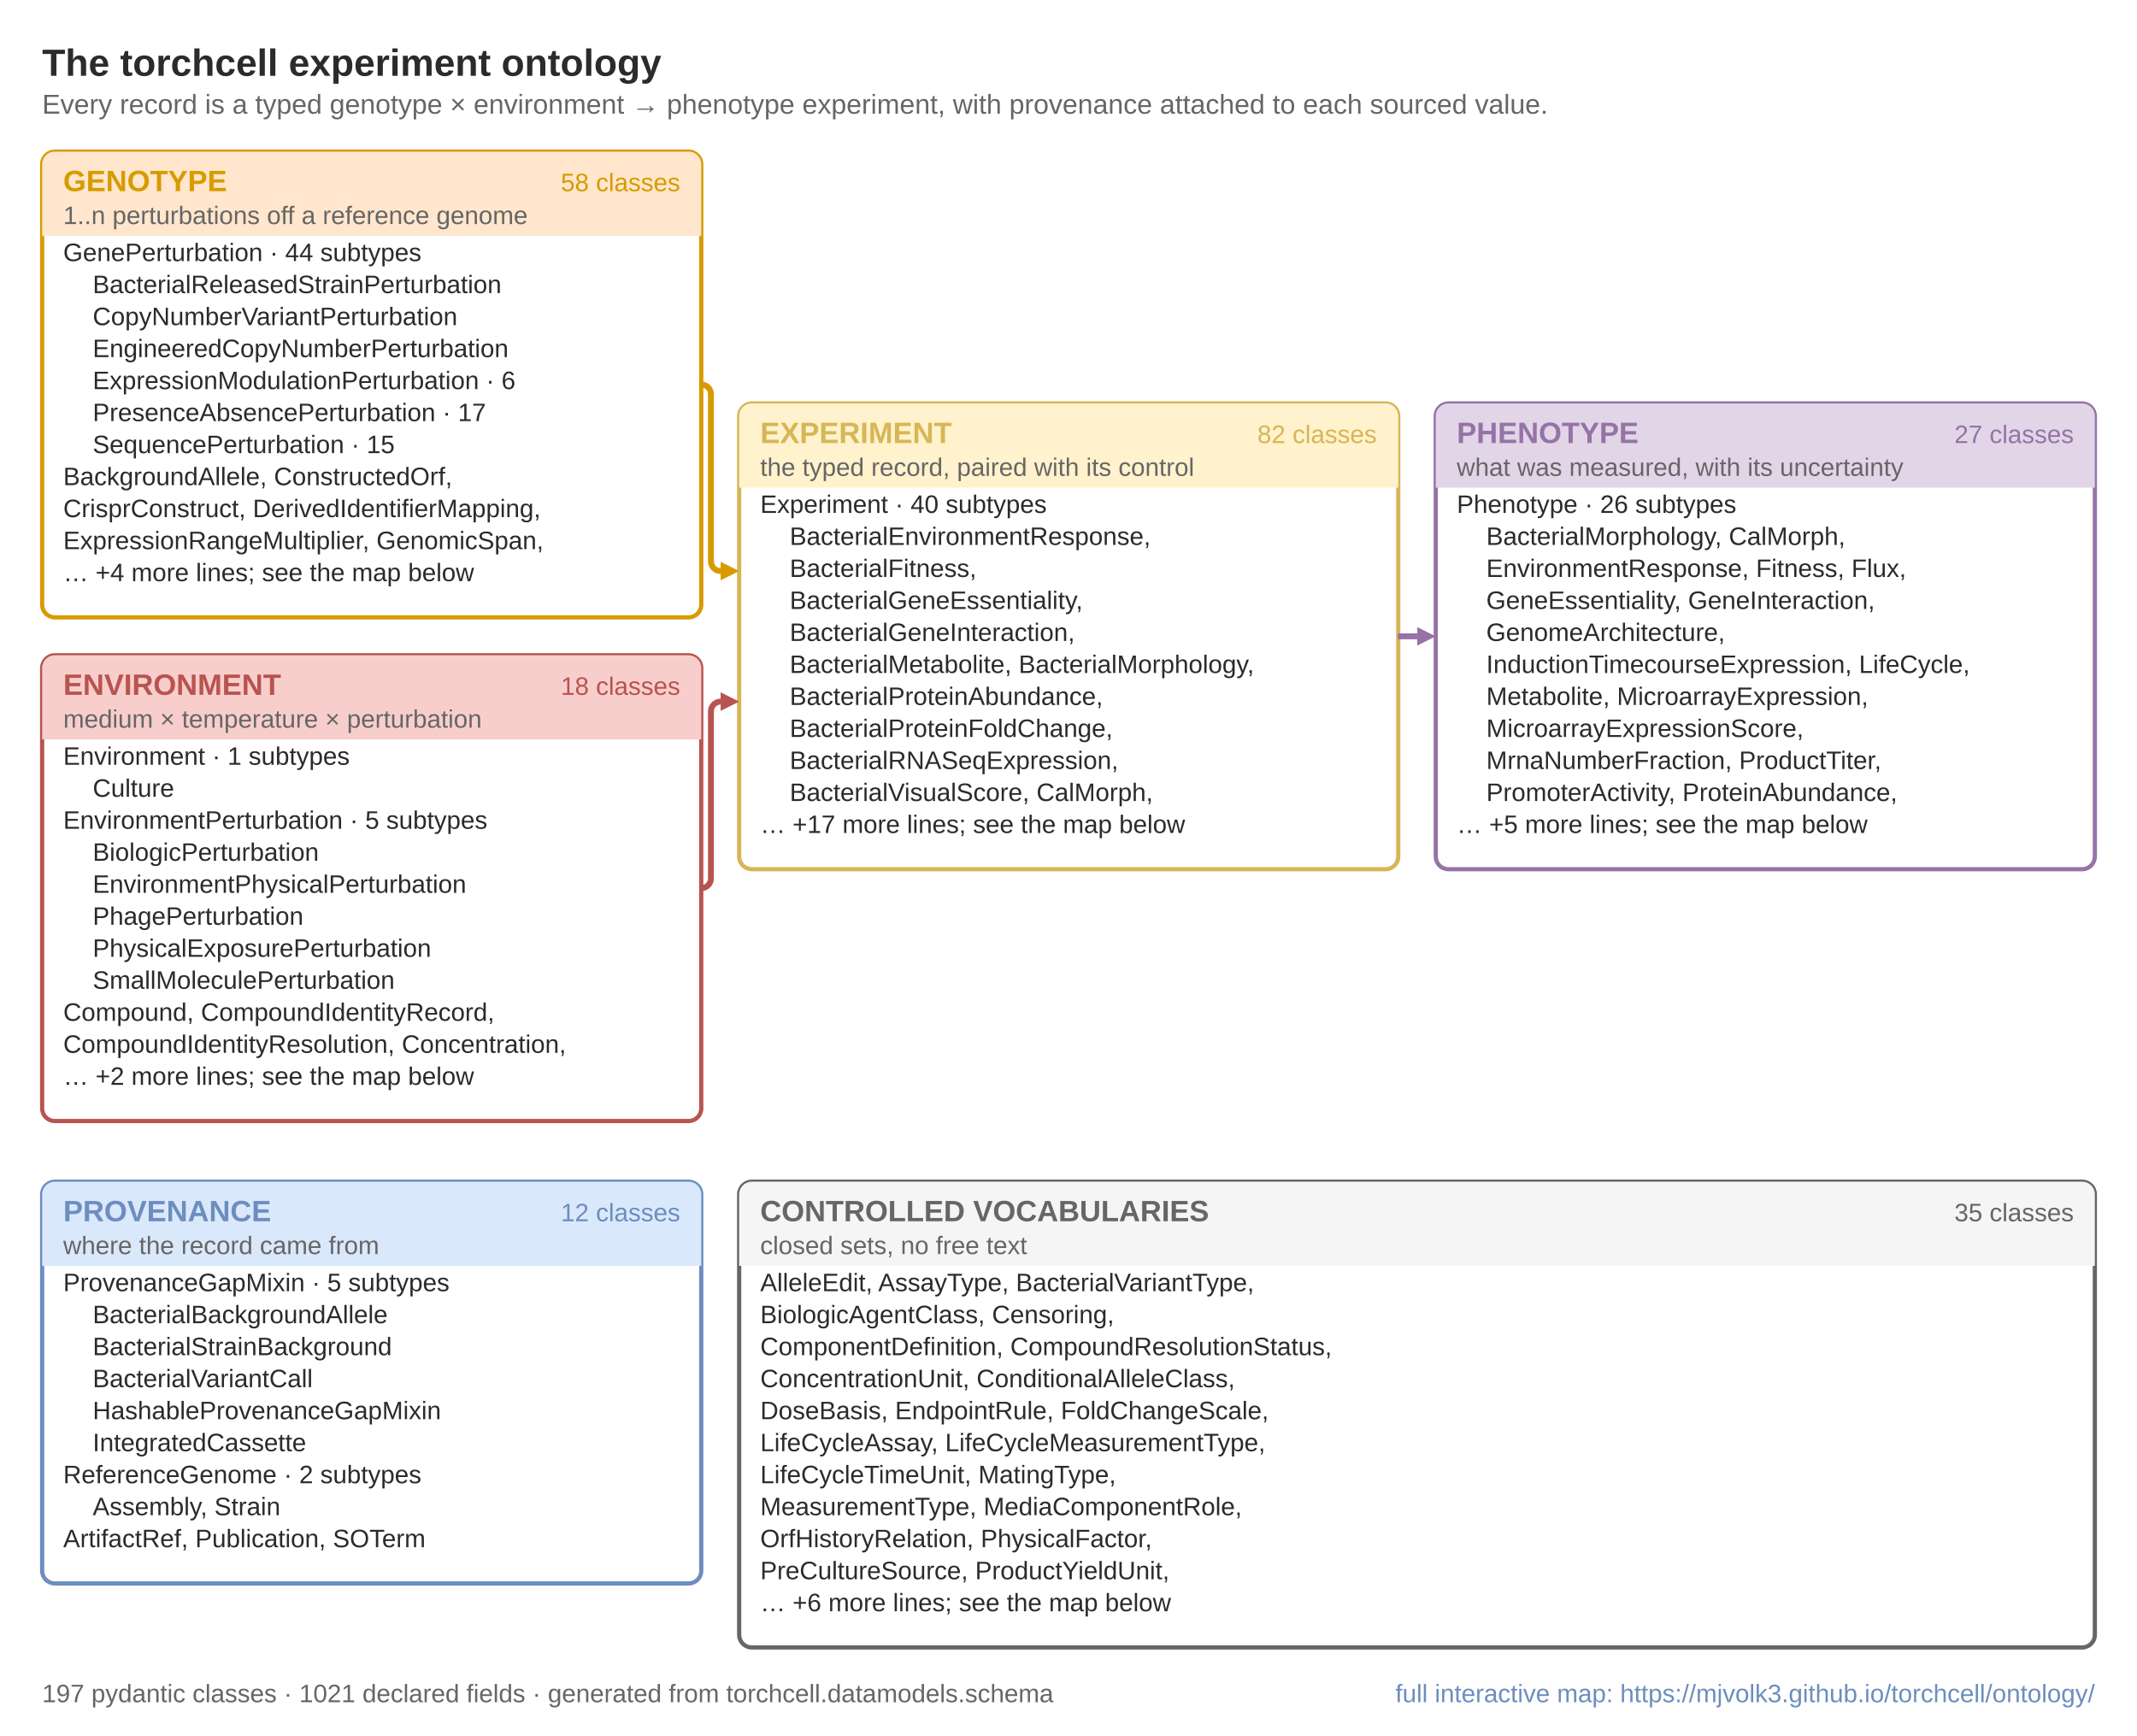
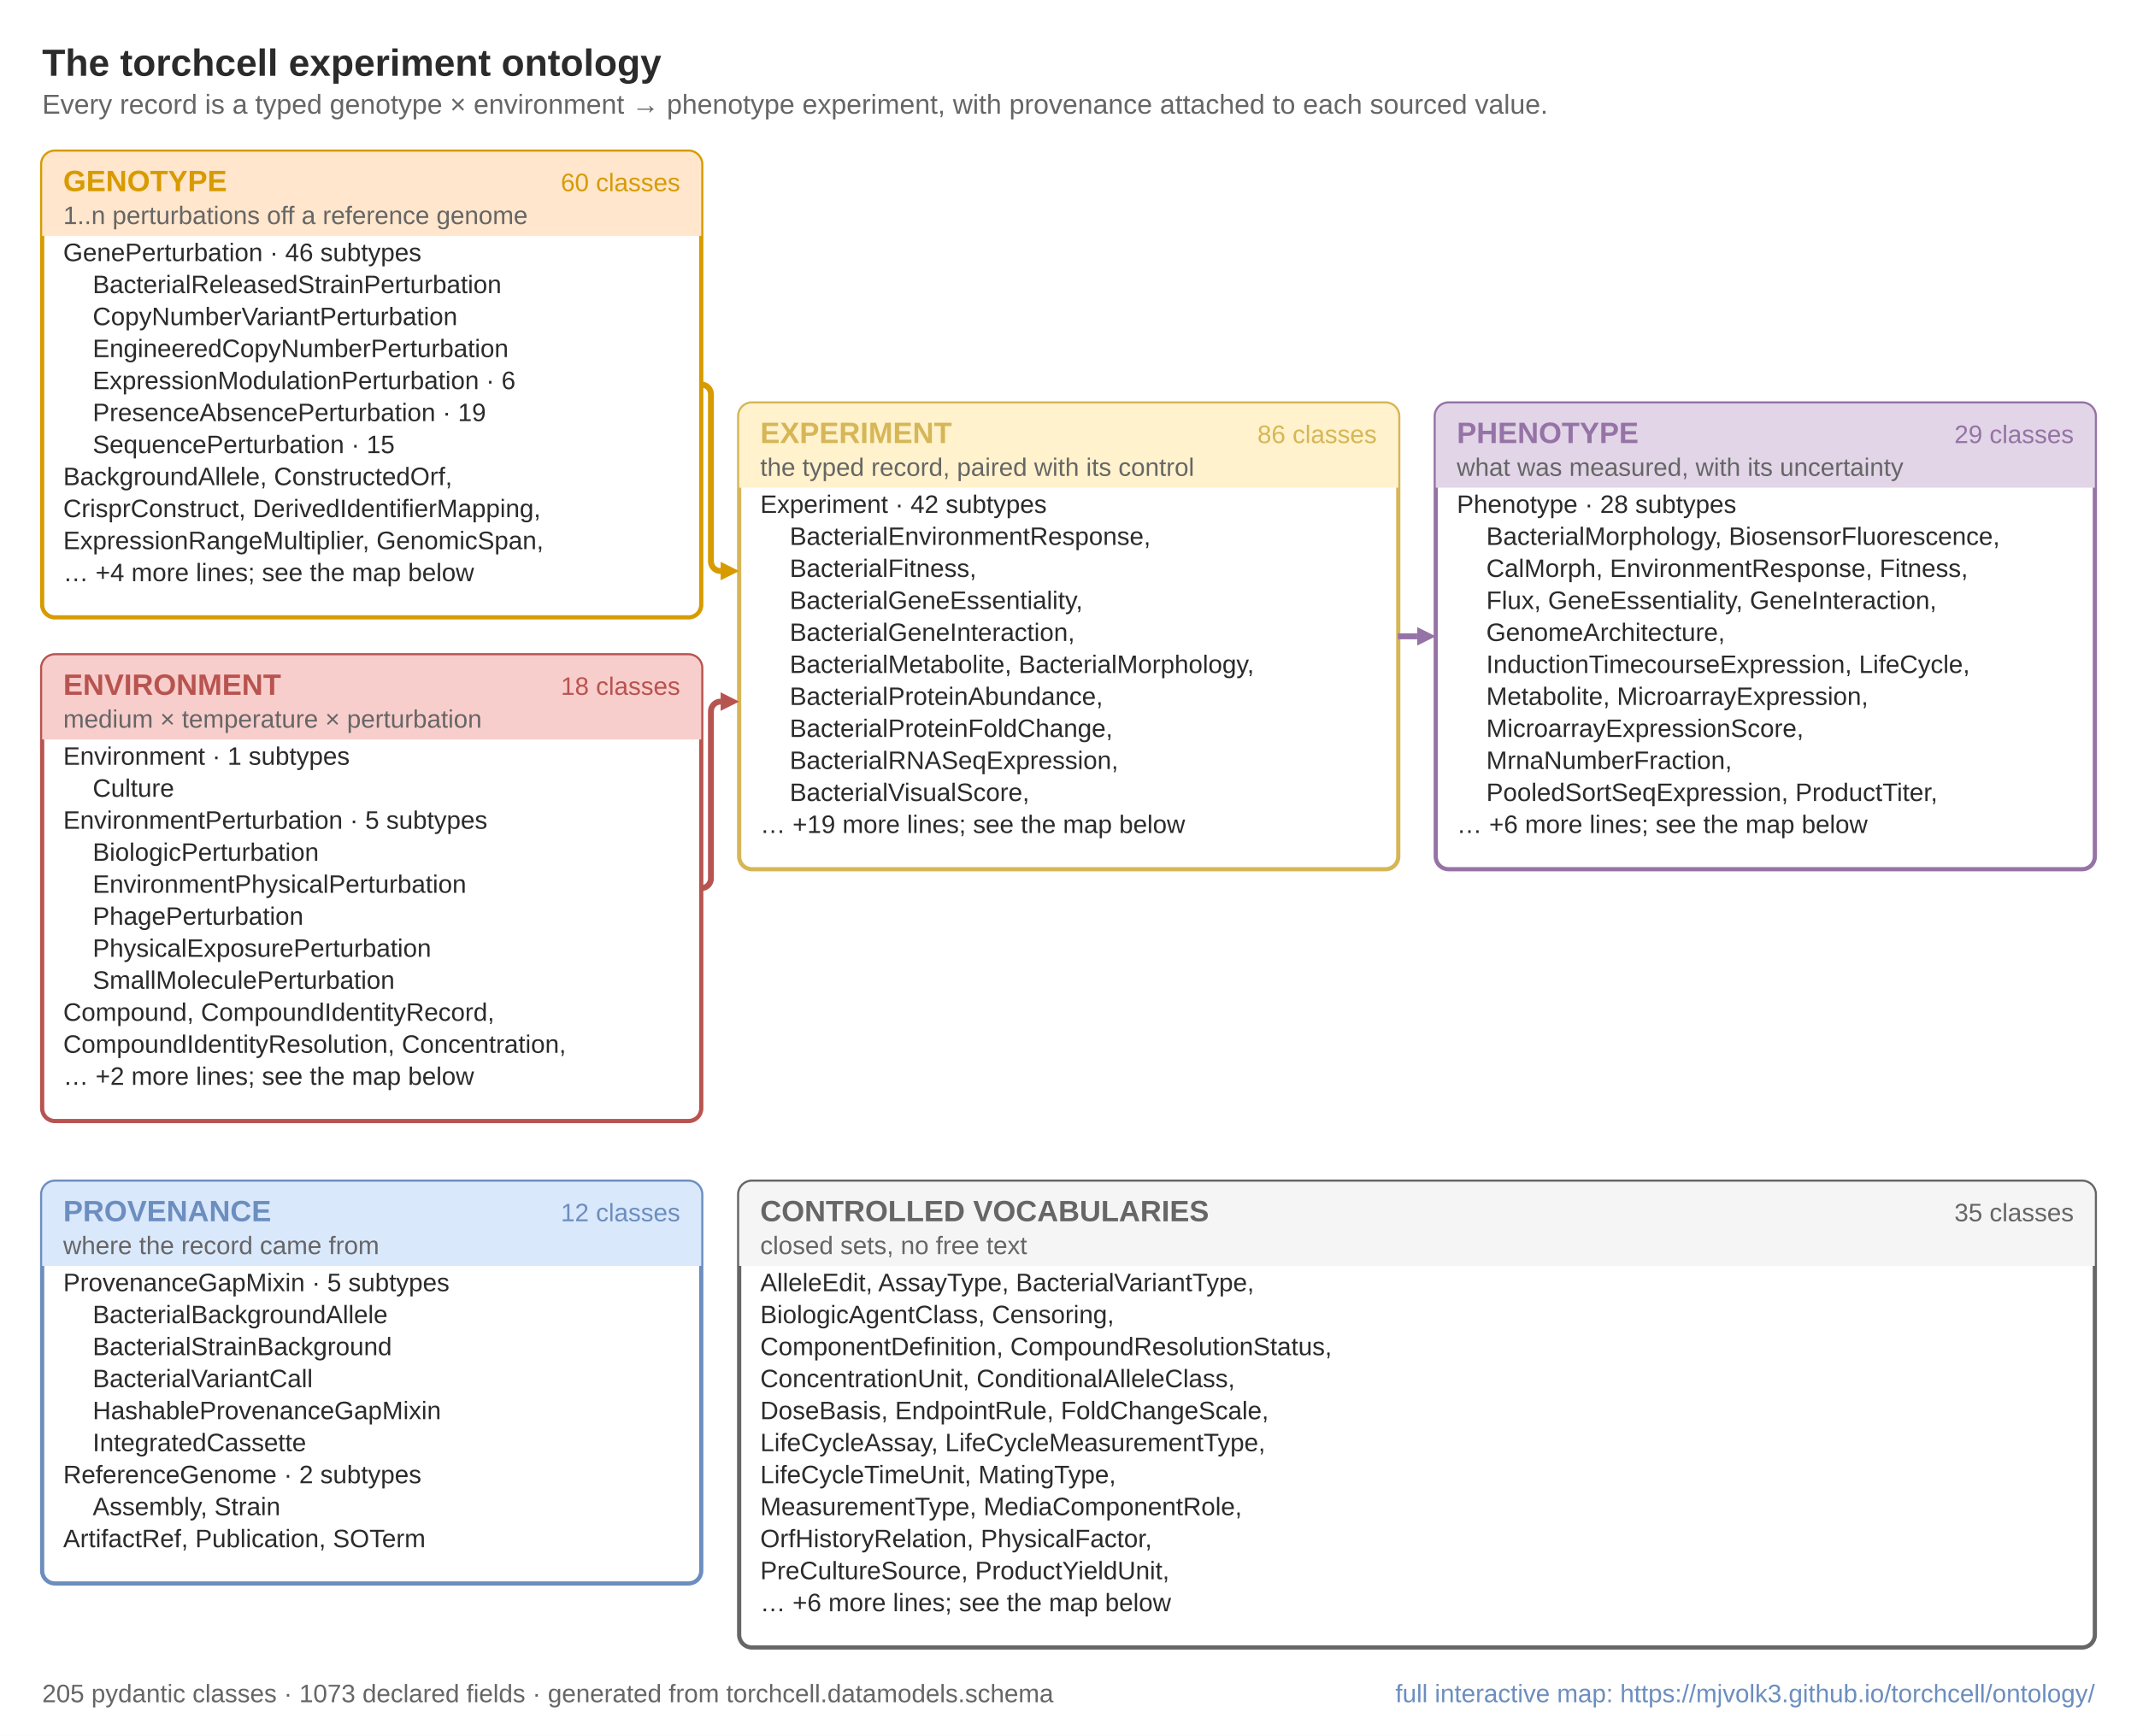
<svg xmlns="http://www.w3.org/2000/svg" width="179.00mm" height="145.41mm" viewBox="0 0 507.4 412.2" font-family="Arial, Helvetica, sans-serif">
  <style>text{font-family:Arial,Helvetica,sans-serif}</style>
  <rect width="100%" height="100%" fill="#FFFFFF" />
  <text x="10.0" y="18.0" font-size="9" font-weight="700" fill="#2B2B2B">The torchcell experiment ontology</text>
  <text x="10.0" y="27.0" font-size="6.5" fill="#666666">Every record is a typed genotype × environment → phenotype experiment, with provenance attached to each sourced value.</text>
  <rect x="10.0" y="36.0" width="156.5" height="110.6" rx="3" fill="#FFFFFF" stroke="#D79B00" stroke-width="1" />
  <path d="M10.0 39.0 a3 3 0 0 1 3 -3 h150.5 a3 3 0 0 1 3 3 v17.0 h-156.5 Z" fill="#FFE6CC" />
  <text x="15.0" y="45.4" font-size="7" font-weight="700" fill="#D79B00">GENOTYPE</text>
-   <text x="161.5" y="45.4" font-size="6" text-anchor="end" fill="#D79B00">58 classes</text>
+   <text x="161.5" y="45.4" font-size="6" text-anchor="end" fill="#D79B00">60 classes</text>
  <text x="15.0" y="53.2" font-size="6" fill="#666666">1..n perturbations off a reference genome</text>
-   <text x="15.0" y="62.0" font-size="6" fill="#2B2B2B">GenePerturbation  ·  44 subtypes</text>
+   <text x="15.0" y="62.0" font-size="6" fill="#2B2B2B">GenePerturbation  ·  46 subtypes</text>
  <text x="22.0" y="69.6" font-size="6" fill="#2B2B2B">BacterialReleasedStrainPerturbation</text>
  <text x="22.0" y="77.2" font-size="6" fill="#2B2B2B">CopyNumberVariantPerturbation</text>
  <text x="22.0" y="84.8" font-size="6" fill="#2B2B2B">EngineeredCopyNumberPerturbation</text>
  <text x="22.0" y="92.4" font-size="6" fill="#2B2B2B">ExpressionModulationPerturbation  ·  6</text>
-   <text x="22.0" y="100.0" font-size="6" fill="#2B2B2B">PresenceAbsencePerturbation  ·  17</text>
+   <text x="22.0" y="100.0" font-size="6" fill="#2B2B2B">PresenceAbsencePerturbation  ·  19</text>
  <text x="22.0" y="107.6" font-size="6" fill="#2B2B2B">SequencePerturbation  ·  15</text>
  <text x="15.0" y="115.2" font-size="6" fill="#2B2B2B">BackgroundAllele, ConstructedOrf,</text>
  <text x="15.0" y="122.8" font-size="6" fill="#2B2B2B">CrisprConstruct, DerivedIdentifierMapping,</text>
  <text x="15.0" y="130.4" font-size="6" fill="#2B2B2B">ExpressionRangeMultiplier, GenomicSpan,</text>
  <text x="15.0" y="138.0" font-size="6" fill="#2B2B2B">…  +4 more lines; see the map below</text>
  <rect x="10.0" y="155.6" width="156.5" height="110.6" rx="3" fill="#FFFFFF" stroke="#B85450" stroke-width="1" />
  <path d="M10.0 158.6 a3 3 0 0 1 3 -3 h150.5 a3 3 0 0 1 3 3 v17.0 h-156.5 Z" fill="#F8CECC" />
  <text x="15.0" y="165.0" font-size="7" font-weight="700" fill="#B85450">ENVIRONMENT</text>
  <text x="161.5" y="165.0" font-size="6" text-anchor="end" fill="#B85450">18 classes</text>
  <text x="15.0" y="172.8" font-size="6" fill="#666666">medium × temperature × perturbation</text>
  <text x="15.0" y="181.6" font-size="6" fill="#2B2B2B">Environment  ·  1 subtypes</text>
  <text x="22.0" y="189.2" font-size="6" fill="#2B2B2B">Culture</text>
  <text x="15.0" y="196.8" font-size="6" fill="#2B2B2B">EnvironmentPerturbation  ·  5 subtypes</text>
  <text x="22.0" y="204.4" font-size="6" fill="#2B2B2B">BiologicPerturbation</text>
  <text x="22.0" y="212.0" font-size="6" fill="#2B2B2B">EnvironmentPhysicalPerturbation</text>
  <text x="22.0" y="219.6" font-size="6" fill="#2B2B2B">PhagePerturbation</text>
  <text x="22.0" y="227.2" font-size="6" fill="#2B2B2B">PhysicalExposurePerturbation</text>
  <text x="22.0" y="234.8" font-size="6" fill="#2B2B2B">SmallMoleculePerturbation</text>
  <text x="15.0" y="242.4" font-size="6" fill="#2B2B2B">Compound, CompoundIdentityRecord,</text>
  <text x="15.0" y="250.0" font-size="6" fill="#2B2B2B">CompoundIdentityResolution, Concentration,</text>
  <text x="15.0" y="257.6" font-size="6" fill="#2B2B2B">…  +2 more lines; see the map below</text>
  <rect x="175.5" y="95.8" width="156.5" height="110.6" rx="3" fill="#FFFFFF" stroke="#D6B656" stroke-width="1" />
  <path d="M175.5 98.8 a3 3 0 0 1 3 -3 h150.5 a3 3 0 0 1 3 3 v17.0 h-156.5 Z" fill="#FFF2CC" />
  <text x="180.5" y="105.2" font-size="7" font-weight="700" fill="#D6B656">EXPERIMENT</text>
-   <text x="326.9" y="105.2" font-size="6" text-anchor="end" fill="#D6B656">82 classes</text>
+   <text x="326.9" y="105.2" font-size="6" text-anchor="end" fill="#D6B656">86 classes</text>
  <text x="180.5" y="113.0" font-size="6" fill="#666666">the typed record, paired with its control</text>
-   <text x="180.5" y="121.8" font-size="6" fill="#2B2B2B">Experiment  ·  40 subtypes</text>
+   <text x="180.5" y="121.8" font-size="6" fill="#2B2B2B">Experiment  ·  42 subtypes</text>
  <text x="187.5" y="129.4" font-size="6" fill="#2B2B2B">BacterialEnvironmentResponse,</text>
  <text x="187.5" y="137.0" font-size="6" fill="#2B2B2B">BacterialFitness,</text>
  <text x="187.5" y="144.6" font-size="6" fill="#2B2B2B">BacterialGeneEssentiality,</text>
  <text x="187.5" y="152.2" font-size="6" fill="#2B2B2B">BacterialGeneInteraction,</text>
  <text x="187.5" y="159.8" font-size="6" fill="#2B2B2B">BacterialMetabolite, BacterialMorphology,</text>
  <text x="187.5" y="167.4" font-size="6" fill="#2B2B2B">BacterialProteinAbundance,</text>
  <text x="187.5" y="175.0" font-size="6" fill="#2B2B2B">BacterialProteinFoldChange,</text>
  <text x="187.5" y="182.6" font-size="6" fill="#2B2B2B">BacterialRNASeqExpression,</text>
-   <text x="187.5" y="190.2" font-size="6" fill="#2B2B2B">BacterialVisualScore, CalMorph,</text>
-   <text x="180.5" y="197.8" font-size="6" fill="#2B2B2B">…  +17 more lines; see the map below</text>
+   <text x="187.5" y="190.2" font-size="6" fill="#2B2B2B">BacterialVisualScore,</text>
+   <text x="180.5" y="197.8" font-size="6" fill="#2B2B2B">…  +19 more lines; see the map below</text>
  <rect x="340.9" y="95.8" width="156.5" height="110.6" rx="3" fill="#FFFFFF" stroke="#9673A6" stroke-width="1" />
  <path d="M340.9 98.8 a3 3 0 0 1 3 -3 h150.5 a3 3 0 0 1 3 3 v17.0 h-156.5 Z" fill="#E1D5E7" />
  <text x="345.9" y="105.2" font-size="7" font-weight="700" fill="#9673A6">PHENOTYPE</text>
-   <text x="492.4" y="105.2" font-size="6" text-anchor="end" fill="#9673A6">27 classes</text>
+   <text x="492.4" y="105.2" font-size="6" text-anchor="end" fill="#9673A6">29 classes</text>
  <text x="345.9" y="113.0" font-size="6" fill="#666666">what was measured, with its uncertainty</text>
-   <text x="345.9" y="121.8" font-size="6" fill="#2B2B2B">Phenotype  ·  26 subtypes</text>
-   <text x="352.9" y="129.4" font-size="6" fill="#2B2B2B">BacterialMorphology, CalMorph,</text>
-   <text x="352.9" y="137.0" font-size="6" fill="#2B2B2B">EnvironmentResponse, Fitness, Flux,</text>
-   <text x="352.9" y="144.6" font-size="6" fill="#2B2B2B">GeneEssentiality, GeneInteraction,</text>
+   <text x="345.9" y="121.8" font-size="6" fill="#2B2B2B">Phenotype  ·  28 subtypes</text>
+   <text x="352.9" y="129.4" font-size="6" fill="#2B2B2B">BacterialMorphology, BiosensorFluorescence,</text>
+   <text x="352.9" y="137.0" font-size="6" fill="#2B2B2B">CalMorph, EnvironmentResponse, Fitness,</text>
+   <text x="352.9" y="144.6" font-size="6" fill="#2B2B2B">Flux, GeneEssentiality, GeneInteraction,</text>
  <text x="352.9" y="152.2" font-size="6" fill="#2B2B2B">GenomeArchitecture,</text>
  <text x="352.9" y="159.8" font-size="6" fill="#2B2B2B">InductionTimecourseExpression, LifeCycle,</text>
  <text x="352.9" y="167.4" font-size="6" fill="#2B2B2B">Metabolite, MicroarrayExpression,</text>
  <text x="352.9" y="175.0" font-size="6" fill="#2B2B2B">MicroarrayExpressionScore,</text>
-   <text x="352.9" y="182.6" font-size="6" fill="#2B2B2B">MrnaNumberFraction, ProductTiter,</text>
-   <text x="352.9" y="190.2" font-size="6" fill="#2B2B2B">PromoterActivity, ProteinAbundance,</text>
-   <text x="345.9" y="197.8" font-size="6" fill="#2B2B2B">…  +5 more lines; see the map below</text>
+   <text x="352.9" y="182.6" font-size="6" fill="#2B2B2B">MrnaNumberFraction,</text>
+   <text x="352.9" y="190.2" font-size="6" fill="#2B2B2B">PooledSortSeqExpression, ProductTiter,</text>
+   <text x="345.9" y="197.8" font-size="6" fill="#2B2B2B">…  +6 more lines; see the map below</text>
  <rect x="10.0" y="280.6" width="156.5" height="95.4" rx="3" fill="#FFFFFF" stroke="#6C8EBF" stroke-width="1" />
  <path d="M10.0 283.6 a3 3 0 0 1 3 -3 h150.5 a3 3 0 0 1 3 3 v17.0 h-156.5 Z" fill="#DAE8FC" />
  <text x="15.0" y="290.0" font-size="7" font-weight="700" fill="#6C8EBF">PROVENANCE</text>
  <text x="161.5" y="290.0" font-size="6" text-anchor="end" fill="#6C8EBF">12 classes</text>
  <text x="15.0" y="297.8" font-size="6" fill="#666666">where the record came from</text>
  <text x="15.0" y="306.6" font-size="6" fill="#2B2B2B">ProvenanceGapMixin  ·  5 subtypes</text>
  <text x="22.0" y="314.2" font-size="6" fill="#2B2B2B">BacterialBackgroundAllele</text>
  <text x="22.0" y="321.8" font-size="6" fill="#2B2B2B">BacterialStrainBackground</text>
  <text x="22.0" y="329.4" font-size="6" fill="#2B2B2B">BacterialVariantCall</text>
  <text x="22.0" y="337.0" font-size="6" fill="#2B2B2B">HashableProvenanceGapMixin</text>
  <text x="22.0" y="344.6" font-size="6" fill="#2B2B2B">IntegratedCassette</text>
  <text x="15.0" y="352.2" font-size="6" fill="#2B2B2B">ReferenceGenome  ·  2 subtypes</text>
  <text x="22.0" y="359.8" font-size="6" fill="#2B2B2B">Assembly, Strain</text>
  <text x="15.0" y="367.4" font-size="6" fill="#2B2B2B">ArtifactRef, Publication, SOTerm</text>
  <rect x="175.5" y="280.6" width="321.9" height="110.6" rx="3" fill="#FFFFFF" stroke="#666666" stroke-width="1" />
  <path d="M175.5 283.6 a3 3 0 0 1 3 -3 h315.9 a3 3 0 0 1 3 3 v17.0 h-321.9 Z" fill="#F5F5F5" />
  <text x="180.5" y="290.0" font-size="7" font-weight="700" fill="#666666">CONTROLLED VOCABULARIES</text>
  <text x="492.4" y="290.0" font-size="6" text-anchor="end" fill="#666666">35 classes</text>
  <text x="180.5" y="297.8" font-size="6" fill="#666666">closed sets, no free text</text>
  <text x="180.5" y="306.6" font-size="6" fill="#2B2B2B">AlleleEdit, AssayType, BacterialVariantType,</text>
  <text x="180.5" y="314.2" font-size="6" fill="#2B2B2B">BiologicAgentClass, Censoring,</text>
  <text x="180.5" y="321.8" font-size="6" fill="#2B2B2B">ComponentDefinition, CompoundResolutionStatus,</text>
  <text x="180.5" y="329.4" font-size="6" fill="#2B2B2B">ConcentrationUnit, ConditionalAlleleClass,</text>
  <text x="180.5" y="337.0" font-size="6" fill="#2B2B2B">DoseBasis, EndpointRule, FoldChangeScale,</text>
  <text x="180.5" y="344.6" font-size="6" fill="#2B2B2B">LifeCycleAssay, LifeCycleMeasurementType,</text>
  <text x="180.5" y="352.2" font-size="6" fill="#2B2B2B">LifeCycleTimeUnit, MatingType,</text>
  <text x="180.5" y="359.8" font-size="6" fill="#2B2B2B">MeasurementType, MediaComponentRole,</text>
  <text x="180.5" y="367.4" font-size="6" fill="#2B2B2B">OrfHistoryRelation, PhysicalFactor,</text>
  <text x="180.5" y="375.0" font-size="6" fill="#2B2B2B">PreCultureSource, ProductYieldUnit,</text>
  <text x="180.5" y="382.6" font-size="6" fill="#2B2B2B">…  +6 more lines; see the map below</text>
  <path d="M166.5 91.3 H166.5 A2.3 2.3 0 0 1 168.8 93.6 V133.3 A2.3 2.3 0 0 0 171.1 135.6 H171.1" fill="none" stroke="#D79B00" stroke-width="1.4" stroke-linecap="butt" stroke-linejoin="round" />
  <path d="M175.5 135.6 l-4.4 -2.2 v4.4 Z" fill="#D79B00" />
  <path d="M166.5 210.9 H166.5 A2.3 2.3 0 0 0 168.8 208.6 V168.9 A2.3 2.3 0 0 1 171.1 166.6 H171.1" fill="none" stroke="#B85450" stroke-width="1.4" stroke-linecap="butt" stroke-linejoin="round" />
  <path d="M175.5 166.6 l-4.4 -2.2 v4.4 Z" fill="#B85450" />
  <path d="M331.9 151.1 H336.5" fill="none" stroke="#9673A6" stroke-width="1.4" stroke-linecap="butt" stroke-linejoin="round" />
  <path d="M340.9 151.1 l-4.4 -2.2 v4.4 Z" fill="#9673A6" />
-   <text x="10.0" y="404.2" font-size="6" fill="#666666">197 pydantic classes · 1021 declared fields · generated from torchcell.datamodels.schema</text>
+   <text x="10.0" y="404.2" font-size="6" fill="#666666">205 pydantic classes · 1073 declared fields · generated from torchcell.datamodels.schema</text>
  <text x="497.4" y="404.2" font-size="6" text-anchor="end" fill="#6C8EBF">full interactive map: https://mjvolk3.github.io/torchcell/ontology/</text>
</svg>
